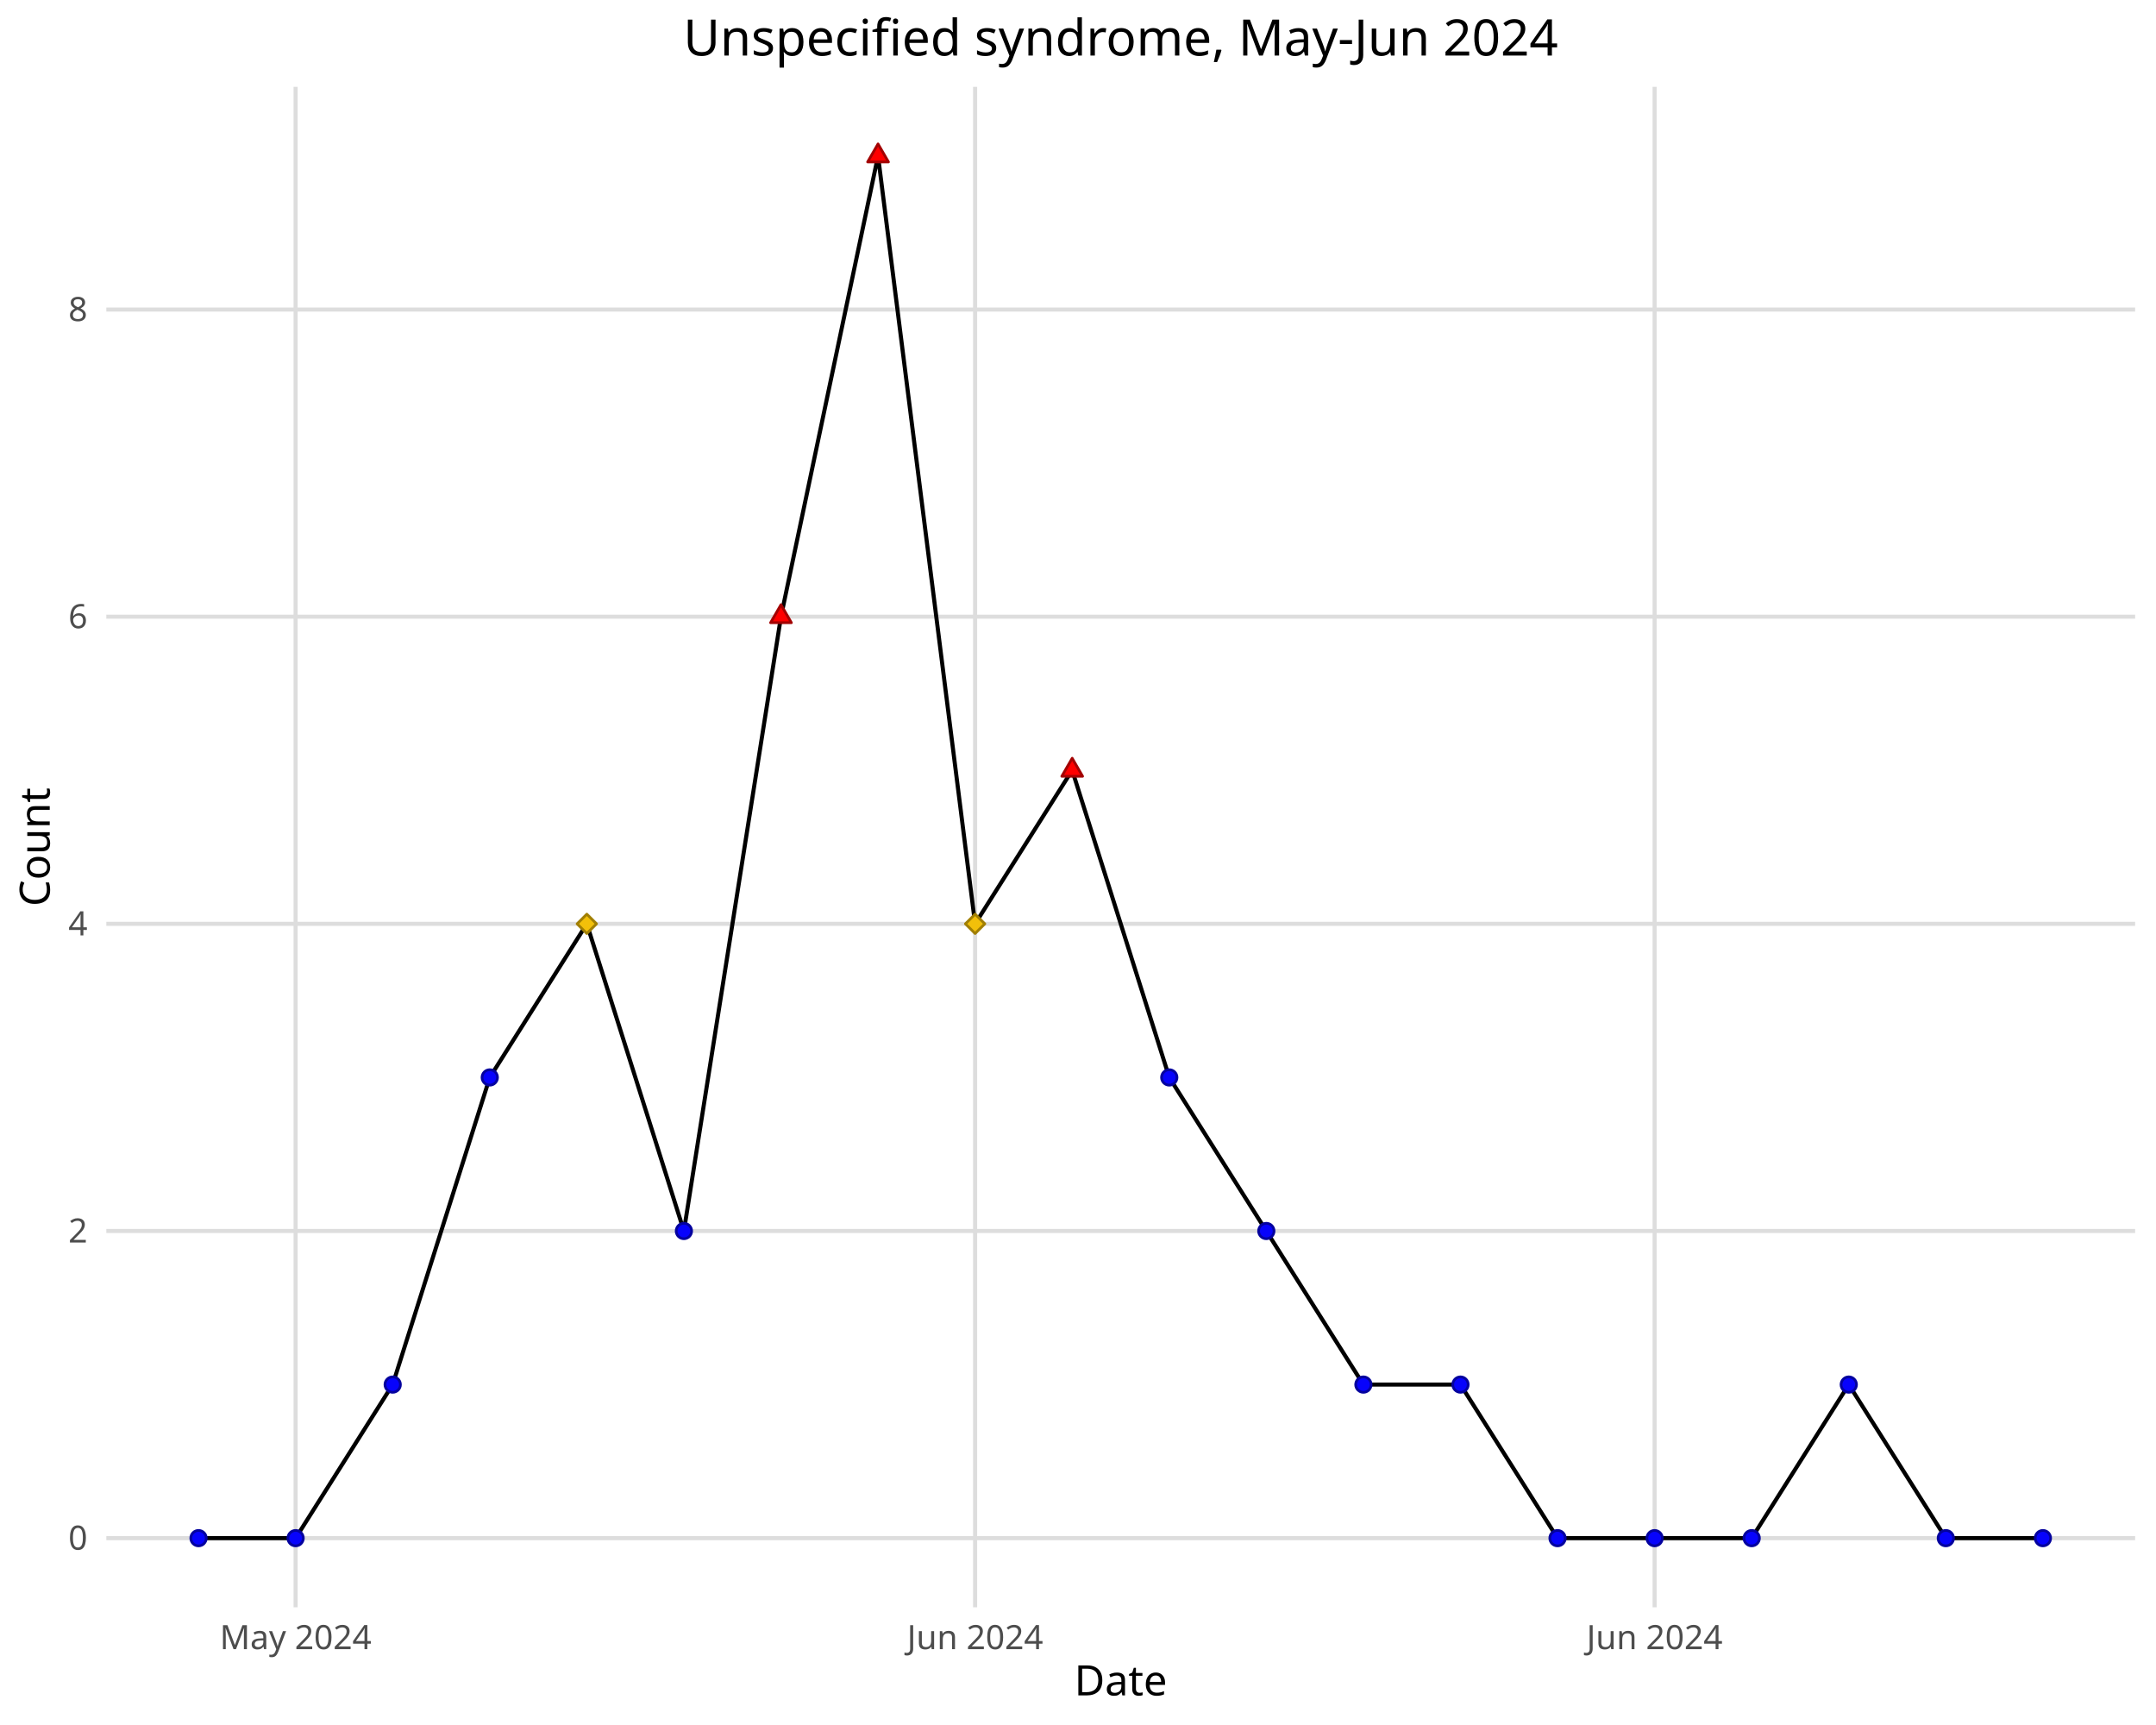
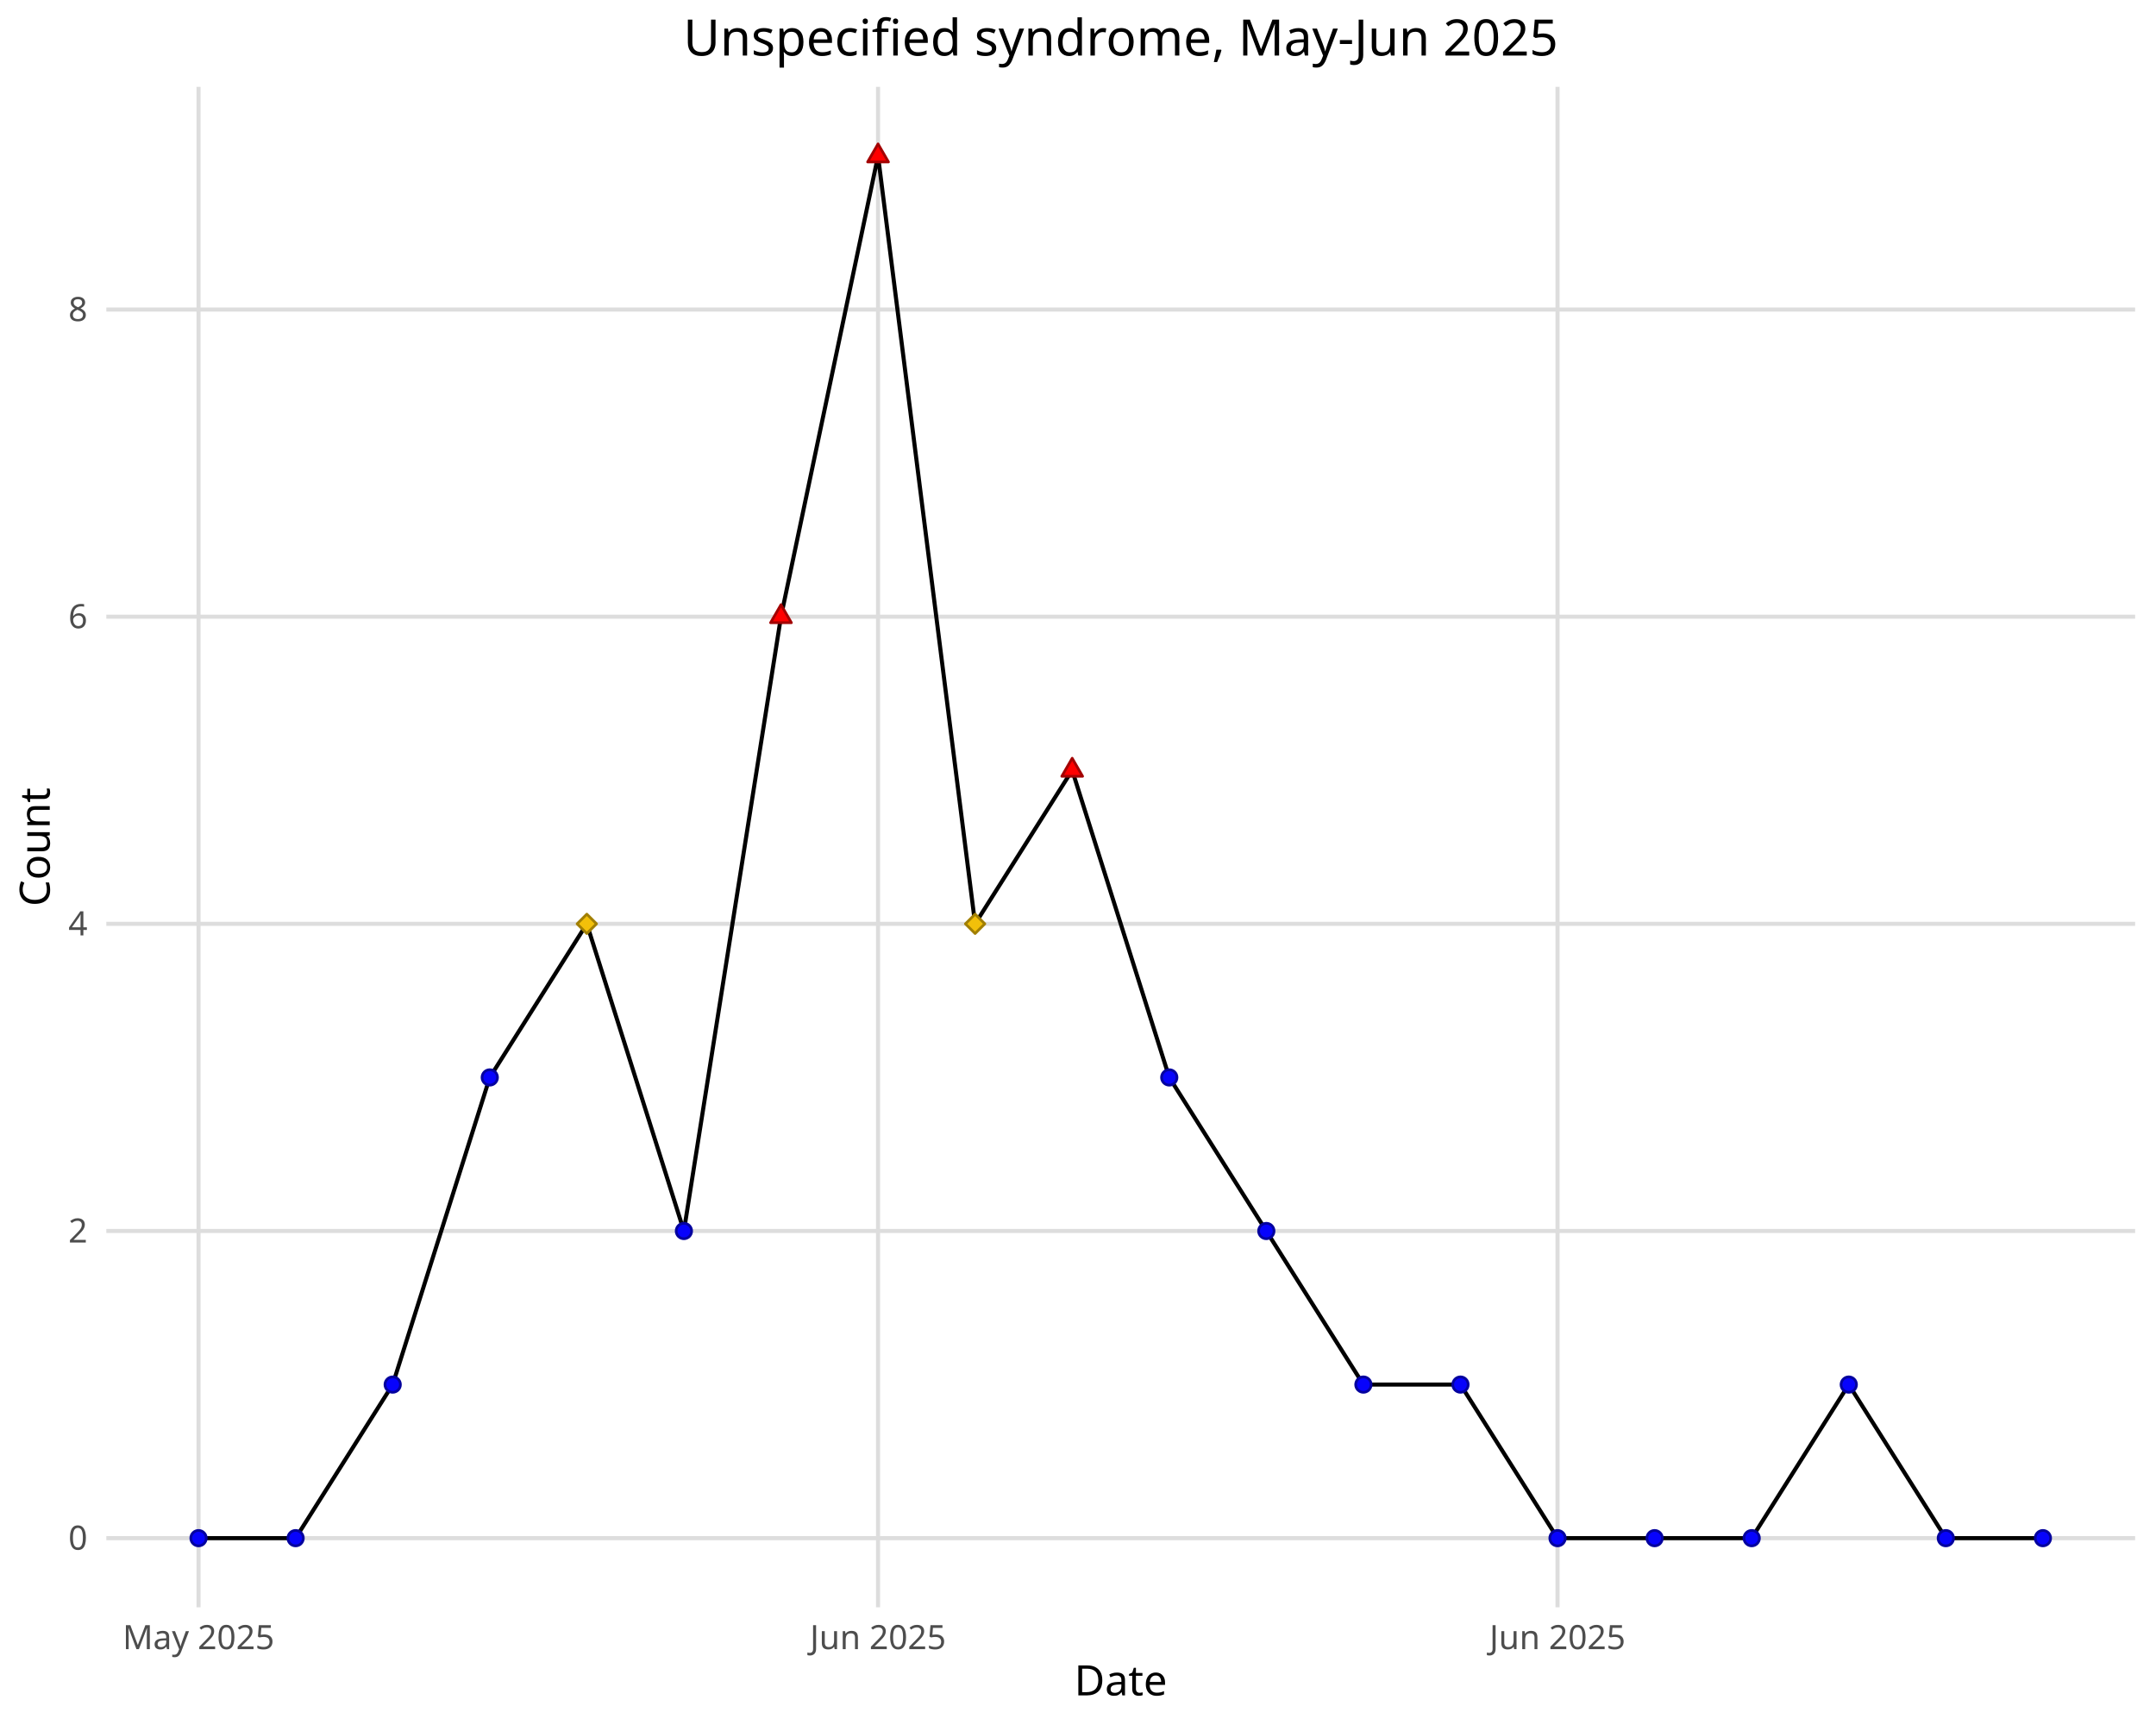
<svg xmlns="http://www.w3.org/2000/svg" class="svglite" data-engine-version="2.0" width="720.00pt" height="576.00pt" viewBox="0 0 720.00 576.00">
  <defs>
    <style type="text/css">
    .svglite line, .svglite polyline, .svglite polygon, .svglite path, .svglite rect, .svglite circle {
      fill: none;
      stroke: #000000;
      stroke-linecap: round;
      stroke-linejoin: round;
      stroke-miterlimit: 10.00;
    }
  </style>
  </defs>
  <rect width="100%" height="100%" style="stroke: none; fill: #FFFFFF;" />
  <defs>
    <clipPath id="cpMC4wMHw3MjAuMDB8MC4wMHw1NzYuMDA=">
      <rect x="0.00" y="0.00" width="720.00" height="576.00" />
    </clipPath>
  </defs>
  <g clip-path="url(#cpMC4wMHw3MjAuMDB8MC4wMHw1NzYuMDA=)">
    <rect x="0.00" y="0.00" width="720.00" height="576.00" style="stroke-width: 1.36; stroke: none; fill: #FFFFFF;" />
  </g>
  <defs>
    <clipPath id="cpMzUuNTF8NzEzLjAzfDI5LjAwfDUzNi42OQ==">
      <rect x="35.51" y="29.00" width="677.52" height="507.69" />
    </clipPath>
  </defs>
  <g clip-path="url(#cpMzUuNTF8NzEzLjAzfDI5LjAwfDUzNi42OQ==)">
    <polyline points="35.51,513.61 713.03,513.61 " style="stroke-width: 1.36; stroke: #DDDDDD; stroke-linecap: butt;" />
    <polyline points="35.51,411.05 713.03,411.05 " style="stroke-width: 1.36; stroke: #DDDDDD; stroke-linecap: butt;" />
    <polyline points="35.51,308.48 713.03,308.48 " style="stroke-width: 1.36; stroke: #DDDDDD; stroke-linecap: butt;" />
    <polyline points="35.51,205.92 713.03,205.92 " style="stroke-width: 1.36; stroke: #DDDDDD; stroke-linecap: butt;" />
    <polyline points="35.51,103.36 713.03,103.36 " style="stroke-width: 1.36; stroke: #DDDDDD; stroke-linecap: butt;" />
-     <polyline points="98.72,536.69 98.72,29.00 " style="stroke-width: 1.36; stroke: #DDDDDD; stroke-linecap: butt;" />
-     <polyline points="325.64,536.69 325.64,29.00 " style="stroke-width: 1.36; stroke: #DDDDDD; stroke-linecap: butt;" />
-     <polyline points="552.56,536.69 552.56,29.00 " style="stroke-width: 1.36; stroke: #DDDDDD; stroke-linecap: butt;" />
+     <polyline points="66.30,536.69 66.30,29.00 " style="stroke-width: 1.36; stroke: #DDDDDD; stroke-linecap: butt;" />
+     <polyline points="293.22,536.69 293.22,29.00 " style="stroke-width: 1.36; stroke: #DDDDDD; stroke-linecap: butt;" />
+     <polyline points="520.14,536.69 520.14,29.00 " style="stroke-width: 1.36; stroke: #DDDDDD; stroke-linecap: butt;" />
    <polyline points="66.30,513.61 98.72,513.61 131.14,462.33 163.56,359.77 195.97,308.48 228.39,411.05 260.81,205.92 293.22,52.07 325.64,308.48 358.06,257.20 390.48,359.77 422.89,411.05 455.31,462.33 487.73,462.33 520.14,513.61 552.56,513.61 584.98,513.61 617.40,462.33 649.81,513.61 682.23,513.61 " style="stroke-width: 1.36; stroke-linecap: butt;" />
    <circle cx="66.30" cy="513.61" r="2.58" style="stroke-width: 0.90; stroke: #04029E; fill: #0703FC;" />
    <circle cx="98.72" cy="513.61" r="2.58" style="stroke-width: 0.90; stroke: #04029E; fill: #0703FC;" />
    <circle cx="131.14" cy="462.33" r="2.58" style="stroke-width: 0.90; stroke: #04029E; fill: #0703FC;" />
    <circle cx="163.56" cy="359.77" r="2.58" style="stroke-width: 0.90; stroke: #04029E; fill: #0703FC;" />
    <polygon points="195.97,311.72 199.21,308.48 195.97,305.24 192.73,308.48 " style="stroke-width: 0.90; stroke: #A17F03; fill: #F2C00A;" />
    <circle cx="228.39" cy="411.05" r="2.58" style="stroke-width: 0.90; stroke: #04029E; fill: #0703FC;" />
    <polygon points="260.81,201.90 264.29,207.93 257.33,207.93 " style="stroke-width: 0.90; stroke: #A30202; fill: #FF0000;" />
    <polygon points="293.22,48.05 296.71,54.08 289.74,54.08 " style="stroke-width: 0.90; stroke: #A30202; fill: #FF0000;" />
    <polygon points="325.64,311.72 328.88,308.48 325.64,305.24 322.40,308.48 " style="stroke-width: 0.90; stroke: #A17F03; fill: #F2C00A;" />
    <polygon points="358.06,253.18 361.54,259.21 354.58,259.21 " style="stroke-width: 0.90; stroke: #A30202; fill: #FF0000;" />
    <circle cx="390.48" cy="359.77" r="2.58" style="stroke-width: 0.90; stroke: #04029E; fill: #0703FC;" />
    <circle cx="422.89" cy="411.05" r="2.58" style="stroke-width: 0.90; stroke: #04029E; fill: #0703FC;" />
    <circle cx="455.31" cy="462.33" r="2.58" style="stroke-width: 0.90; stroke: #04029E; fill: #0703FC;" />
    <circle cx="487.73" cy="462.33" r="2.58" style="stroke-width: 0.90; stroke: #04029E; fill: #0703FC;" />
    <circle cx="520.14" cy="513.61" r="2.58" style="stroke-width: 0.90; stroke: #04029E; fill: #0703FC;" />
    <circle cx="552.56" cy="513.61" r="2.58" style="stroke-width: 0.90; stroke: #04029E; fill: #0703FC;" />
    <circle cx="584.98" cy="513.61" r="2.58" style="stroke-width: 0.90; stroke: #04029E; fill: #0703FC;" />
    <circle cx="617.40" cy="462.33" r="2.58" style="stroke-width: 0.90; stroke: #04029E; fill: #0703FC;" />
    <circle cx="649.81" cy="513.61" r="2.58" style="stroke-width: 0.90; stroke: #04029E; fill: #0703FC;" />
    <circle cx="682.23" cy="513.61" r="2.58" style="stroke-width: 0.90; stroke: #04029E; fill: #0703FC;" />
  </g>
  <g clip-path="url(#cpMC4wMHw3MjAuMDB8MC4wMHw1NzYuMDA=)">
    <text x="29.23" y="517.47" text-anchor="end" style="font-size: 11.20px; fill: #4D4D4D; font-family: sans;" textLength="6.23px" lengthAdjust="spacingAndGlyphs">0</text>
    <text x="29.23" y="414.90" text-anchor="end" style="font-size: 11.20px; fill: #4D4D4D; font-family: sans;" textLength="6.23px" lengthAdjust="spacingAndGlyphs">2</text>
    <text x="29.23" y="312.34" text-anchor="end" style="font-size: 11.20px; fill: #4D4D4D; font-family: sans;" textLength="6.23px" lengthAdjust="spacingAndGlyphs">4</text>
    <text x="29.23" y="209.77" text-anchor="end" style="font-size: 11.20px; fill: #4D4D4D; font-family: sans;" textLength="6.23px" lengthAdjust="spacingAndGlyphs">6</text>
    <text x="29.23" y="107.21" text-anchor="end" style="font-size: 11.20px; fill: #4D4D4D; font-family: sans;" textLength="6.23px" lengthAdjust="spacingAndGlyphs">8</text>
-     <text x="98.72" y="550.67" text-anchor="middle" style="font-size: 11.20px; fill: #4D4D4D; font-family: sans;" textLength="49.20px" lengthAdjust="spacingAndGlyphs">May 2024</text>
-     <text x="325.64" y="550.67" text-anchor="middle" style="font-size: 11.20px; fill: #4D4D4D; font-family: sans;" textLength="46.09px" lengthAdjust="spacingAndGlyphs">Jun 2024</text>
-     <text x="552.56" y="550.67" text-anchor="middle" style="font-size: 11.20px; fill: #4D4D4D; font-family: sans;" textLength="46.09px" lengthAdjust="spacingAndGlyphs">Jun 2024</text>
+     <text x="66.30" y="550.67" text-anchor="middle" style="font-size: 11.20px; fill: #4D4D4D; font-family: sans;" textLength="49.20px" lengthAdjust="spacingAndGlyphs">May 2025</text>
+     <text x="293.22" y="550.67" text-anchor="middle" style="font-size: 11.20px; fill: #4D4D4D; font-family: sans;" textLength="46.09px" lengthAdjust="spacingAndGlyphs">Jun 2025</text>
+     <text x="520.14" y="550.67" text-anchor="middle" style="font-size: 11.20px; fill: #4D4D4D; font-family: sans;" textLength="46.09px" lengthAdjust="spacingAndGlyphs">Jun 2025</text>
    <text x="374.27" y="566.12" text-anchor="middle" style="font-size: 14.00px; font-family: sans;" textLength="29.58px" lengthAdjust="spacingAndGlyphs">Date</text>
    <text transform="translate(16.61,282.84) rotate(-90)" text-anchor="middle" style="font-size: 14.00px; font-family: sans;" textLength="37.36px" lengthAdjust="spacingAndGlyphs">Count</text>
-     <text x="374.27" y="18.54" text-anchor="middle" style="font-size: 16.80px; font-family: sans;" textLength="282.07px" lengthAdjust="spacingAndGlyphs">Unspecified syndrome, May-Jun 2024</text>
+     <text x="374.27" y="18.54" text-anchor="middle" style="font-size: 16.80px; font-family: sans;" textLength="282.07px" lengthAdjust="spacingAndGlyphs">Unspecified syndrome, May-Jun 2025</text>
  </g>
</svg>
